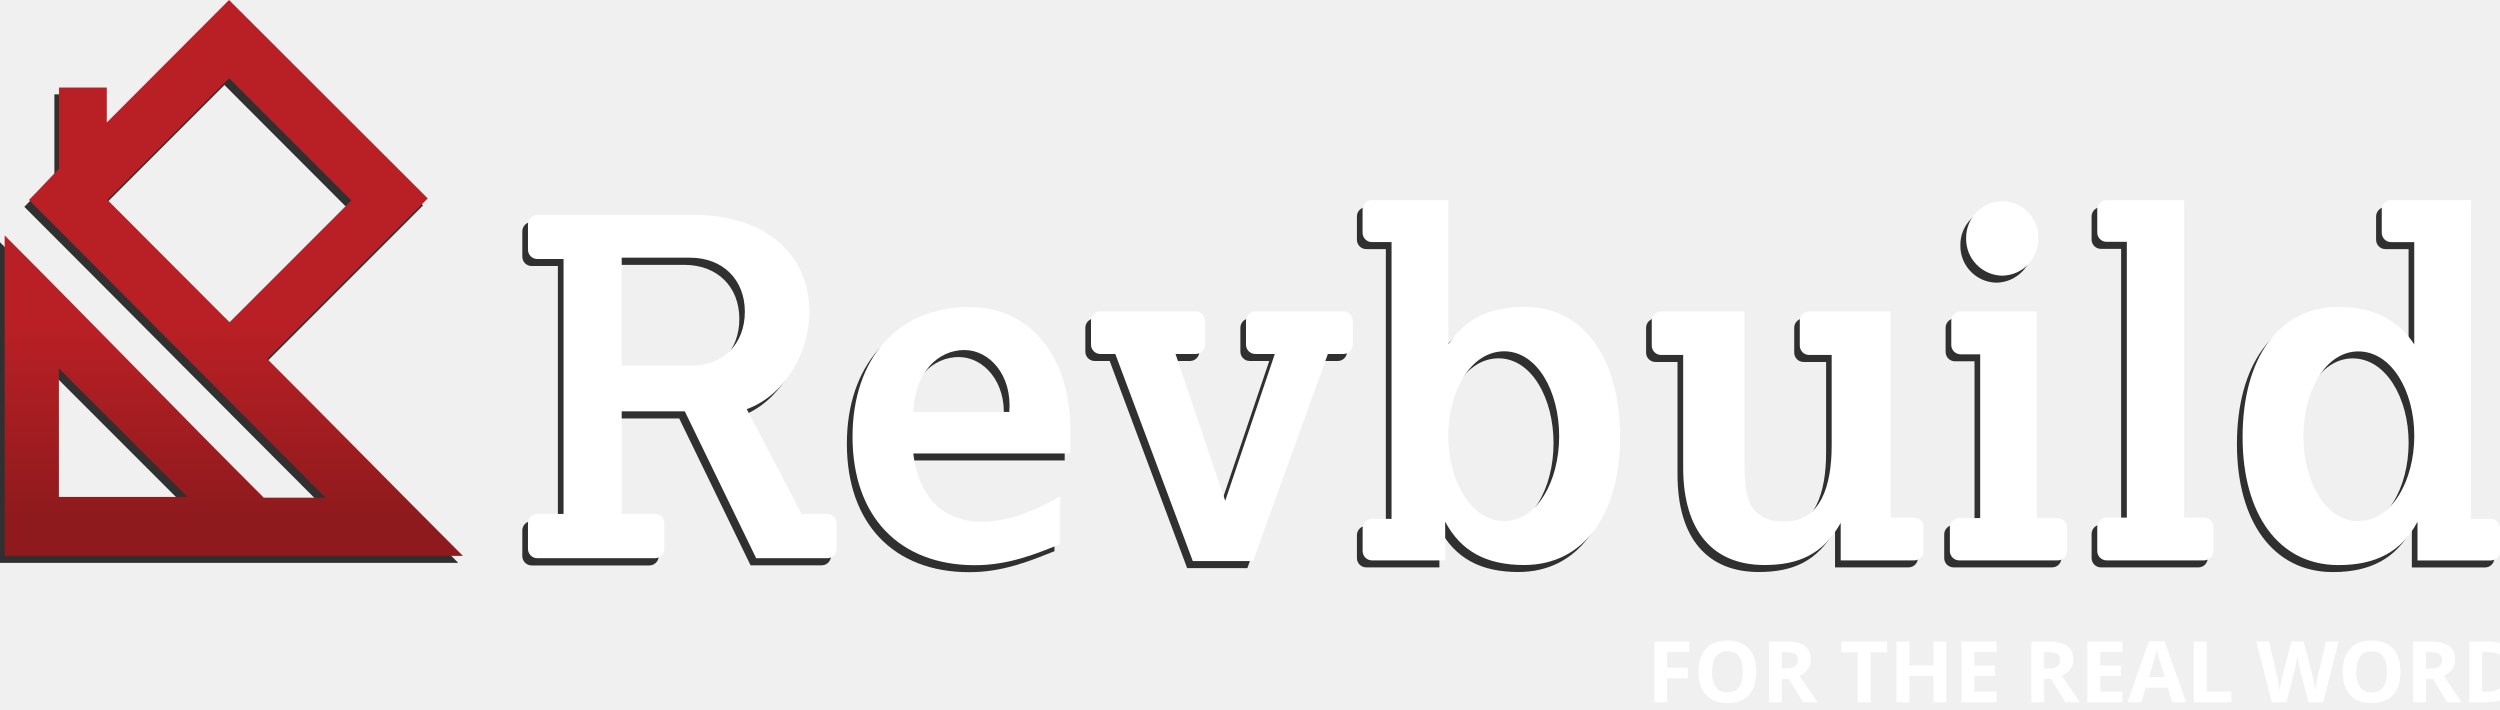
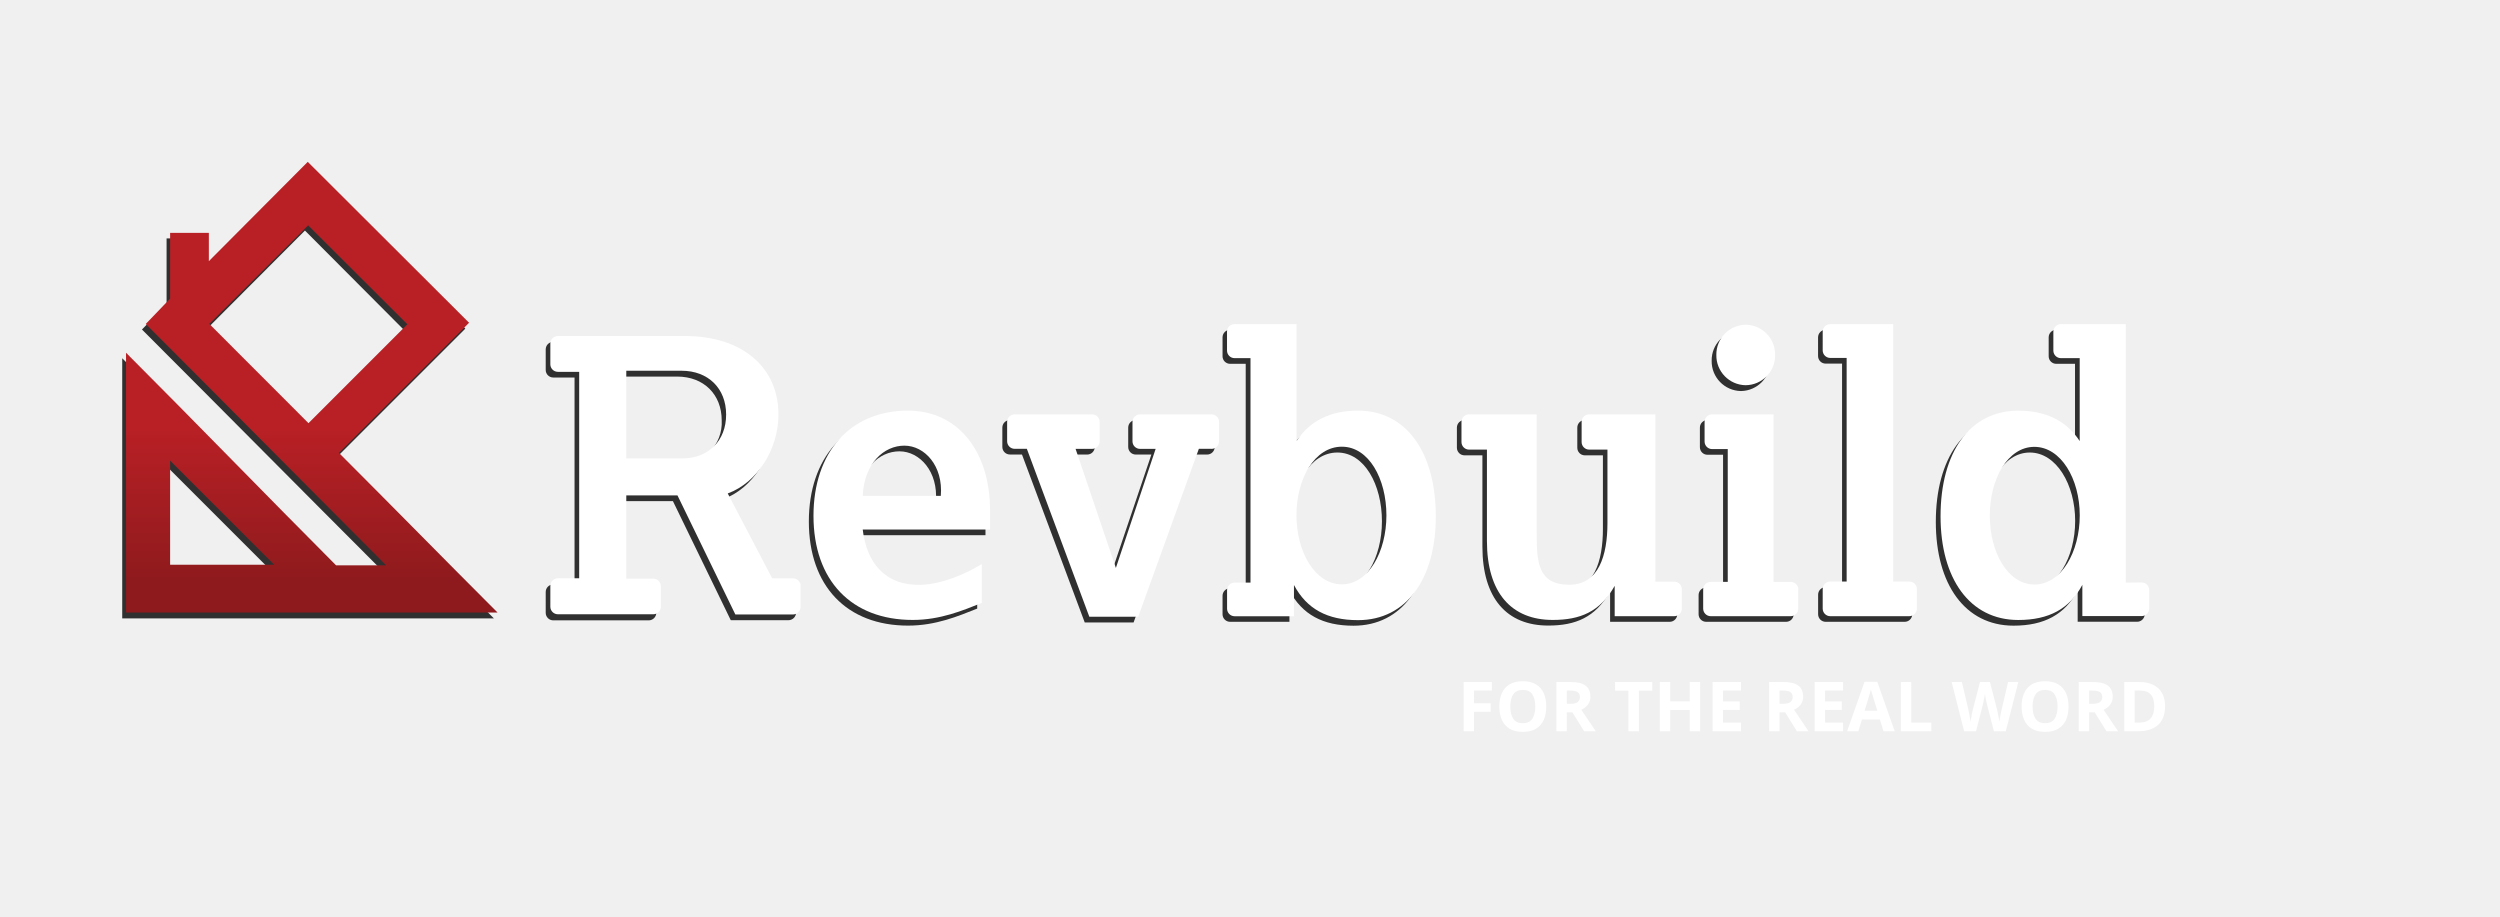
- <svg xmlns="http://www.w3.org/2000/svg" id="Layer_2" data-name="Layer 2" viewBox="0 0 1072.54 304.42">
+ <svg xmlns="http://www.w3.org/2000/svg" id="Layer_2" data-name="Layer 2" viewBox="0 0 480.25 176.09">
  <defs>
-     <style>.cls-1{opacity:0.8;}.cls-2{fill:url(#linear-gradient);}.cls-3,.cls-4{fill:#fff;}.cls-4{font-size:36.5px;font-family:Poppins-SemiBold, Poppins;font-weight:600;}</style>
-     <linearGradient id="linear-gradient" x1="100.3" y1="244.71" x2="100.3" y2="-6.68" gradientTransform="matrix(1, 0, 0, -1, 0, 245.89)" gradientUnits="userSpaceOnUse">
+     <style>.cls-1{opacity:0.8;}.cls-2{fill:url(#linear-gradient);}.cls-3,.cls-4{fill:#fff;}.cls-4{isolation:isolate;font-size:13.25px;font-family:Poppins-SemiBold, Poppins;font-weight:600;}</style>
+     <linearGradient id="linear-gradient" x1="59.89" y1="1130.78" x2="59.89" y2="1222.04" gradientTransform="translate(0 -1099.26)" gradientUnits="userSpaceOnUse">
      <stop offset="0.55" stop-color="#b92025" />
      <stop offset="0.88" stop-color="#8e1a1d" />
    </linearGradient>
  </defs>
  <g class="cls-1">
-     <path d="M23.33,75.31V40.48H43.82v15C61.34,38,78.74,20.48,96.26,3q42.57,42.57,85.25,85.13L112.65,157c28.16,28.15,55.79,56.31,83.94,84.47H0V103.93c37.48,37.48,73.66,75,111.14,112.45h26.51C95.1,173.83,53,131.28,10.43,88.73,14.91,84.26,18.91,79.78,23.33,75.31ZM78.4,216.13,23.27,161v55.12Zm18.09-74.91L148.74,89,96.29,36.48l-52.2,52.2Z" />
-     <path d="M356.51,227.53v11a4,4,0,0,1-4,4H322l-30.61-63H264.29v44.05h14.3a4,4,0,0,1,4,4v11a4,4,0,0,1-4,4H228.08a4,4,0,0,1-4-4v-11a4,4,0,0,1,4-4h11.26V114.12H228.08a4,4,0,0,1-4-4V99.25a4,4,0,0,1,4-4h67.27c30.51,0,49.44,16.75,49.44,41.52,0,18.24-11,36-26.84,41.76l23.49,45h11.07a4,4,0,0,1,4,4ZM264.29,160H294c13.87,0,23.19-9.32,23.19-23.19s-9.52-23.18-23.58-23.18H264.29Z" />
-     <path d="M456.77,197.55H389.38c2,17.24,11.58,29.72,30.57,29.28,11.49-.26,24.57-6.07,32.43-10.94v20.59c-10.11,4-21.89,9-36.55,9-32.5,0-52.51-21-52.51-55.08,0-33.49,19.35-55.68,50.06-55.68,26.15,0,43.39,21.2,43.39,52.9Zm-67.39-17.83h41.18c1.31-15.83-8.55-26.54-19.25-26.54-11.1,0-21.19,9.23-21.93,26.54Z" />
-     <path d="M573.91,154.87h-6.66l-32.11,88.86H509.3l-33.23-88.86h-6.44a4,4,0,0,1-4-4V140.62a4,4,0,0,1,4-4h40.91a4,4,0,0,1,4,4v10.25a4,4,0,0,1-4,4h-8.63l21.33,63,21.28-63h-8.38a4,4,0,0,1-4-4V140.62a4,4,0,0,1,4-4h37.77a4,4,0,0,1,4,4v10.25A4,4,0,0,1,573.91,154.87Z" />
-     <path d="M822.8,229.12v10.3a4,4,0,0,1-4,4H787.26V227.34C779.53,241,769,245.4,754.5,245.4c-21.79,0-34.82-14.26-34.82-41.81v-48.3H710.2a4,4,0,0,1-4-4V140.62a4,4,0,0,1,4-4H746v62.86c0,15.06.51,27.29,17.27,27.29,15.55,0,20.16-15.6,20.16-32.64V155.29h-9.68a4,4,0,0,1-4-4V140.62a4,4,0,0,1,4-4h35v88.5h10.13A4,4,0,0,1,822.8,229.12Z" />
-     <path d="M884.38,229.27v10.15a4,4,0,0,1-4,4H838.1a4,4,0,0,1-4-4V229.27a4,4,0,0,1,4-4h9V155h-8.4a4,4,0,0,1-4-4v-10.4a4,4,0,0,1,4-4h32.63v88.65h9a4,4,0,0,1,4,3.95Zm-27.85-108h0a15.75,15.75,0,0,1-15.5-16h0a15.76,15.76,0,0,1,15.5-16h0a15.76,15.76,0,0,1,15.5,16h0a15.75,15.75,0,0,1-15.46,16h0Z" />
-     <path d="M947.15,229.07v10.35a4,4,0,0,1-4,4H901.33a4,4,0,0,1-4-4V229.07a4,4,0,0,1,4-4H910V106.76h-8.68a4,4,0,0,1-4-4V92.87a4,4,0,0,1,4-4h33.29v136.2h8.53A4,4,0,0,1,947.15,229.07Z" />
-     <path d="M651.42,134.64c-14.66,0-25.56,5.39-32.49,16.09V88.87H586.14a4,4,0,0,0-4,4v10a4,4,0,0,0,4,4h8.41V225.6h-8.41a4,4,0,0,0-4,4v9.82a4,4,0,0,0,4,4h31.39V226.8c6.74,12.68,17.65,18.6,33.89,18.6,25.76,0,41.15-22,41.15-54.89C692.57,156.83,677.18,134.64,651.42,134.64Zm-8.51,91.93c-14.26,0-24-17.23-24-36.65,0-19.22,9.71-36.19,24-36.19,14.07,0,23.58,17,23.58,36.39S657,226.57,642.91,226.57Z" />
-     <path d="M1057.69,225.59V88.87h-34.31a4,4,0,0,0-4,4v10a4,4,0,0,0,4,4h9.94v43.89c-6.94-10.7-17.84-16.09-32.5-16.09-25.76,0-41.14,22.19-41.14,55.87,0,32.89,15.38,54.89,41.14,54.89,16.25,0,27.16-5.92,33.9-18.6v16.62h31.39a4,4,0,0,0,4-4v-9.83a4,4,0,0,0-4-4Zm-48.35,1c-14.07,0-23.58-17-23.58-36.44s9.51-36.39,23.58-36.39c14.27,0,24,17,24,36.19,0,19.39-9.73,36.61-24,36.61Z" />
+     <path d="M32,58.43V45.79h7.44v5.44c6.36-6.35,12.68-12.71,19-19q15.45,15.45,30.95,30.9l-25,25c10.22,10.22,20.26,20.44,30.48,30.66H23.48V68.82c13.61,13.61,26.74,27.23,40.35,40.83h9.62C58,94.2,42.72,78.75,27.27,63.3,28.89,61.68,30.35,60.05,32,58.43Zm20,51.13-20-20v20Zm6.58-27.2,19-19-19-19.07-18.95,19Z" />
+     <path d="M152.92,113.69v4a1.46,1.46,0,0,1-1.46,1.45H140.38L129.27,96.27h-9.84v16h5.19a1.45,1.45,0,0,1,1.45,1.45v4a1.45,1.45,0,0,1-1.45,1.45H106.28a1.45,1.45,0,0,1-1.45-1.45v-4a1.45,1.45,0,0,1,1.45-1.45h4.09V72.52h-4.09a1.45,1.45,0,0,1-1.45-1.45V67.12a1.45,1.45,0,0,1,1.45-1.45h24.43c11.07,0,17.95,6.08,17.95,15.07,0,6.63-4,13.07-9.75,15.16l8.53,16.34h4A1.46,1.46,0,0,1,152.92,113.69ZM119.43,89.18h10.79a8,8,0,0,0,8.42-8.42c0-5-3.46-8.42-8.56-8.42H119.43Z" />
+     <path d="M189.31,102.81H164.84c.73,6.26,4.21,10.79,11.1,10.63,4.17-.09,8.92-2.2,11.78-4v7.47c-3.67,1.46-7.95,3.27-13.27,3.27-11.8,0-19.07-7.62-19.07-20,0-12.15,7-20.21,18.18-20.21,9.49,0,15.75,7.7,15.75,19.2Zm-24.47-6.47h14.94c.48-5.75-3.1-9.64-7-9.64S165.11,90.05,164.84,96.34Z" />
+     <path d="M231.84,87.31h-2.42l-11.66,32.27h-9.38L196.32,87.31H194a1.45,1.45,0,0,1-1.45-1.45V82.14A1.45,1.45,0,0,1,194,80.69h14.85a1.45,1.45,0,0,1,1.45,1.45v3.73a1.45,1.45,0,0,1-1.45,1.45h-3.14l7.75,22.87,7.72-22.87h-3a1.45,1.45,0,0,1-1.45-1.45V82.14a1.45,1.45,0,0,1,1.45-1.45h13.71a1.45,1.45,0,0,1,1.45,1.45v3.73a1.45,1.45,0,0,1-1.45,1.45Z" />
+     <path d="M322.2,114.27V118a1.45,1.45,0,0,1-1.45,1.45H309.3v-5.84c-2.81,5-6.63,6.56-11.89,6.56-7.91,0-12.64-5.18-12.64-15.18V87.47h-3.44A1.46,1.46,0,0,1,279.87,86V82.14a1.45,1.45,0,0,1,1.46-1.45h13v22.82c0,5.47.19,9.91,6.27,9.91,5.65,0,7.32-5.66,7.32-11.85V87.47H304.4A1.45,1.45,0,0,1,303,86V82.14a1.45,1.45,0,0,1,1.45-1.45h12.71v32.13h3.67A1.45,1.45,0,0,1,322.2,114.27Z" />
+     <path d="M344.56,114.33V118a1.45,1.45,0,0,1-1.46,1.45H327.75A1.45,1.45,0,0,1,326.3,118v-3.68a1.45,1.45,0,0,1,1.45-1.46H331V87.36h-3a1.45,1.45,0,0,1-1.45-1.45V82.14A1.45,1.45,0,0,1,328,80.69h11.85v32.19h3.27a1.45,1.45,0,0,1,1.45,1.43ZM334.44,75.12h0a5.72,5.72,0,0,1-5.63-5.81h0a5.72,5.72,0,0,1,5.63-5.81h0a5.72,5.72,0,0,1,5.63,5.81h0a5.72,5.72,0,0,1-5.61,5.81h0Z" />
+     <path d="M367.34,114.25V118a1.45,1.45,0,0,1-1.45,1.45H350.71a1.45,1.45,0,0,1-1.45-1.45v-3.76a1.45,1.45,0,0,1,1.45-1.45h3.15V69.85h-3.15a1.45,1.45,0,0,1-1.46-1.45V64.81a1.46,1.46,0,0,1,1.46-1.46h12.08V112.8h3.1a1.45,1.45,0,0,1,1.45,1.45Z" />
+     <path d="M260,80c-5.32,0-9.28,2-11.8,5.84V63.35h-11.9a1.45,1.45,0,0,0-1.45,1.46v3.63a1.45,1.45,0,0,0,1.45,1.45h3V113h-3a1.45,1.45,0,0,0-1.45,1.46V118a1.45,1.45,0,0,0,1.45,1.45h11.4v-6c2.45,4.6,6.41,6.75,12.31,6.75,9.35,0,14.93-8,14.93-19.93C274.92,88,269.33,80,260,80Zm-3.09,33.37c-5.18,0-8.71-6.25-8.71-13.3s3.52-13.14,8.71-13.14,8.56,6.17,8.56,13.21-3.45,13.24-8.56,13.24Z" />
+     <path d="M407.48,113V63.35H395a1.45,1.45,0,0,0-1.45,1.46v3.63A1.45,1.45,0,0,0,395,69.89h3.61V85.82c-2.52-3.88-6.48-5.84-11.8-5.84-9.35,0-14.94,8.06-14.94,20.28,0,11.95,5.59,19.93,14.94,19.93,5.9,0,9.86-2.15,12.31-6.75v6h11.39A1.46,1.46,0,0,0,412,118v-3.56a1.46,1.46,0,0,0-1.46-1.46Zm-17.56.37c-5.11,0-8.56-6.17-8.56-13.23s3.45-13.21,8.56-13.21,8.72,6.17,8.72,13.14-3.54,13.29-8.72,13.29Z" />
  </g>
-   <path class="cls-2" d="M25.33,72.36V37.56H45.82v15C63.34,35,80.74,17.56,98.26,0q42.57,42.56,85.25,85.13L114.65,154c28.16,28.16,55.79,56.32,83.94,84.48H2V101c37.48,37.5,73.66,75,111.14,112.5h26.51C97.1,170.88,55,128.33,12.43,85.78,16.91,81.3,20.91,76.83,25.33,72.36ZM80.4,213.18,25.27,158.06v55.12Zm18.09-74.91L150.74,86,98.29,33.57,46.09,85.76Z" />
-   <path class="cls-3" d="M358.91,224.48v11a4,4,0,0,1-4,4h-30.5l-30.61-63H266.72v44H281a4,4,0,0,1,4,4v11a4,4,0,0,1-4,4H230.51a4,4,0,0,1-4-4v-11a4,4,0,0,1,4-4h11.26V111.12H230.51a4,4,0,0,1-4-4V96.24a4,4,0,0,1,4-4h67.27c30.51,0,49.44,16.75,49.44,41.53,0,18.23-11,36-26.84,41.76l23.53,44.95h11A4,4,0,0,1,358.91,224.48Zm-92.22-67.57h29.67c13.87,0,23.19-9.31,23.19-23.18S310,110.55,296,110.55H266.72Z" />
-   <path class="cls-3" d="M459.2,194.55H391.81c2,17.24,11.58,29.71,30.57,29.28,11.49-.27,24.57-6.08,32.43-10.94v20.59c-10.11,4-21.89,9-36.55,9-32.5,0-52.51-21-52.51-55.09,0-33.48,19.35-55.68,50.06-55.68,26.15,0,43.39,21.2,43.39,52.91Zm-67.39-17.83H433c1.31-15.84-8.55-26.55-19.25-26.55C402.64,150.17,392.55,159.4,391.81,176.72Z" />
-   <path class="cls-3" d="M576.34,151.86h-6.66l-32.11,88.86H511.73l-33.24-88.86h-6.43a4,4,0,0,1-4-4V137.61a4,4,0,0,1,4-4H513a4,4,0,0,1,4,4v10.25a4,4,0,0,1-4,4h-8.68l21.32,63,21.28-63h-8.37a4,4,0,0,1-4-4V137.61a4,4,0,0,1,4-4h37.82a4,4,0,0,1,4,4v10.25a4,4,0,0,1-4,4Z" />
-   <path class="cls-3" d="M825.23,226.12v10.29a4,4,0,0,1-4,4H789.69V224.34C782,238,771.4,242.4,756.93,242.4c-21.79,0-34.82-14.27-34.82-41.81V152.28h-9.48a4,4,0,0,1-4-4V137.61a4,4,0,0,1,4-4h35.76v62.87c0,15.05.51,27.28,17.27,27.28,15.55,0,20.16-15.59,20.16-32.63V152.28h-9.68a4,4,0,0,1-4-4V137.61a4,4,0,0,1,4-4h35v88.51h10.13A4,4,0,0,1,825.23,226.12Z" />
-   <path class="cls-3" d="M886.81,226.27v10.14a4,4,0,0,1-4,4H840.53a4,4,0,0,1-4-4V226.27a4,4,0,0,1,4-4h9V152h-8.4a4,4,0,0,1-4-4V137.61a4,4,0,0,1,4-4h32.63v88.66h9a4,4,0,0,1,4,3.95ZM859,118.27h0a15.76,15.76,0,0,1-15.5-16h0a15.75,15.75,0,0,1,15.5-16h0a15.75,15.75,0,0,1,15.5,16h0a15.76,15.76,0,0,1-15.48,16h0Z" />
-   <path class="cls-3" d="M949.58,226.06v10.35a4,4,0,0,1-4,4H903.76a4,4,0,0,1-4-4V226.06a4,4,0,0,1,4-4h8.68V103.75h-8.68a4,4,0,0,1-4-4V89.86a4,4,0,0,1,4-4h33.29v136.2h8.53a4,4,0,0,1,4,4Z" />
-   <path class="cls-3" d="M653.85,131.63c-14.66,0-25.56,5.4-32.49,16.09V85.86H588.57a4,4,0,0,0-4,4v10a4,4,0,0,0,4,4H597V222.59h-8.41a4,4,0,0,0-4,4v9.82a4,4,0,0,0,4,4H620V223.8c6.74,12.68,17.65,18.6,33.89,18.6,25.76,0,41.15-22,41.15-54.89C695,153.83,679.61,131.63,653.85,131.63Zm-8.52,91.93c-14.26,0-24-17.23-24-36.64,0-19.23,9.71-36.2,24-36.2,14.07,0,23.58,17,23.58,36.39s-9.51,36.45-23.58,36.45Z" />
-   <path class="cls-3" d="M1060.12,222.59V85.87h-34.31a4,4,0,0,0-4,4v10a4,4,0,0,0,4,4h9.94v43.89c-6.94-10.7-17.84-16.09-32.5-16.09-25.76,0-41.14,22.19-41.14,55.87,0,32.89,15.38,54.89,41.14,54.89,16.25,0,27.16-5.92,33.9-18.6v16.62h31.39a4,4,0,0,0,4-4v-9.83a4,4,0,0,0-4-4Zm-48.35,1c-14.07,0-23.58-17-23.58-36.44s9.51-36.39,23.58-36.39c14.27,0,24,17,24,36.19,0,19.39-9.73,36.61-24,36.61Z" />
-   <text class="cls-4" transform="translate(706.52 301.29)">FOR THE REAL WORD</text>
+   <path class="cls-2" d="M32.68,57.36V44.73h7.44v5.44l19-19.08Q74.61,46.54,90.11,62l-25,25c10.22,10.22,20.25,20.45,30.47,30.67H24.21V67.76C37.81,81.37,51,95,64.56,108.6h9.62C58.73,93.13,43.45,77.68,28,62.23,29.62,60.6,31.07,59,32.68,57.36Zm20,51.12-20-20v20Zm6.58-27.19,19-19-19.06-19L40.21,62.22Z" />
+   <path class="cls-3" d="M153.78,112.59v4a1.45,1.45,0,0,1-1.45,1.45H141.26L130.14,95.16h-9.83v16h5.19a1.45,1.45,0,0,1,1.45,1.46v4A1.45,1.45,0,0,1,125.5,118H107.17a1.45,1.45,0,0,1-1.45-1.45v-4a1.45,1.45,0,0,1,1.45-1.46h4.09V71.43h-4.09A1.45,1.45,0,0,1,105.72,70V66a1.45,1.45,0,0,1,1.45-1.45h24.42c11.08,0,17.95,6.08,17.95,15.07,0,6.62-4,13.07-9.74,15.17l8.54,16.31h4a1.46,1.46,0,0,1,1.46,1.46ZM120.3,88.06h10.77c5,0,8.42-3.38,8.42-8.42s-3.46-8.42-8.55-8.42H120.31Z" />
+   <path class="cls-3" d="M190.19,101.72H165.73c.72,6.26,4.2,10.79,11.1,10.63,4.17-.1,8.92-2.21,11.77-4v7.47c-3.67,1.46-7.95,3.27-13.27,3.27-11.8,0-19.06-7.62-19.06-20,0-12.15,7-20.21,18.17-20.21,9.49,0,15.75,7.69,15.75,19.21Zm-24.46-6.47h15c.48-5.75-3.1-9.64-7-9.64s-7.71,3.35-8,9.64Z" />
+   <path class="cls-3" d="M232.72,86.22H230.3l-11.65,32.26h-9.39l-12-32.26h-2.34a1.45,1.45,0,0,1-1.45-1.45V81.06a1.45,1.45,0,0,1,1.45-1.46h14.87a1.45,1.45,0,0,1,1.45,1.46v3.72a1.45,1.45,0,0,1-1.45,1.45h-3.17l7.74,22.87L222,86.23h-3a1.45,1.45,0,0,1-1.45-1.45V81.06A1.45,1.45,0,0,1,219,79.6h13.73a1.45,1.45,0,0,1,1.45,1.46v3.72a1.45,1.45,0,0,1-1.45,1.45Z" />
+   <path class="cls-3" d="M323.08,113.18v3.74a1.45,1.45,0,0,1-1.45,1.45H310.18v-5.83c-2.79,5-6.64,6.55-11.9,6.55-7.91,0-12.64-5.18-12.64-15.18V86.37H282.2a1.45,1.45,0,0,1-1.45-1.45V81.06a1.45,1.45,0,0,1,1.45-1.46h13v22.83c0,5.46.19,9.9,6.27,9.9,5.65,0,7.32-5.66,7.32-11.84V86.37h-3.51a1.45,1.45,0,0,1-1.45-1.45V81.06a1.45,1.45,0,0,1,1.45-1.46H318v32.14h3.67A1.45,1.45,0,0,1,323.08,113.18Z" />
+   <path class="cls-3" d="M345.44,113.24v3.68a1.45,1.45,0,0,1-1.45,1.45H328.63a1.45,1.45,0,0,1-1.45-1.45v-3.68a1.45,1.45,0,0,1,1.45-1.46h3.27V86.27h-3a1.45,1.45,0,0,1-1.45-1.45V81.06a1.45,1.45,0,0,1,1.45-1.46H340.7v32.19H344a1.45,1.45,0,0,1,1.46,1.45ZM335.34,74h0a5.72,5.72,0,0,1-5.63-5.81h0a5.72,5.72,0,0,1,5.63-5.81h0A5.71,5.71,0,0,1,341,68.22h0A5.72,5.72,0,0,1,335.34,74Z" />
+   <path class="cls-3" d="M368.23,113.16v3.76a1.45,1.45,0,0,1-1.46,1.45H351.59a1.45,1.45,0,0,1-1.45-1.45v-3.76a1.45,1.45,0,0,1,1.45-1.45h3.15V68.76h-3.15a1.45,1.45,0,0,1-1.45-1.46V63.71a1.45,1.45,0,0,1,1.45-1.45h12.09v49.45h3.09A1.45,1.45,0,0,1,368.23,113.16Z" />
+   <path class="cls-3" d="M260.86,78.88c-5.32,0-9.28,2-11.79,5.84V62.26H237.16a1.45,1.45,0,0,0-1.45,1.45v3.63a1.45,1.45,0,0,0,1.45,1.46h3.06v43.12h-3.05a1.45,1.45,0,0,0-1.45,1.45v3.56a1.45,1.45,0,0,0,1.45,1.45h11.4v-6c2.45,4.6,6.41,6.75,12.31,6.75,9.35,0,14.94-8,14.94-19.93C275.8,86.94,270.21,78.88,260.86,78.88Zm-3.09,33.37c-5.18,0-8.72-6.25-8.72-13.3s3.53-13.14,8.72-13.14S266.33,92,266.33,99,262.88,112.25,257.77,112.25Z" />
+   <path class="cls-3" d="M408.36,111.92V62.26H395.9a1.45,1.45,0,0,0-1.45,1.46v3.63a1.45,1.45,0,0,0,1.45,1.45h3.61V84.73c-2.52-3.88-6.48-5.84-11.8-5.84-9.35,0-14.93,8.06-14.93,20.29,0,11.94,5.58,19.92,14.93,19.92,5.9,0,9.86-2.15,12.31-6.75v6h11.39a1.45,1.45,0,0,0,1.45-1.45v-3.56a1.45,1.45,0,0,0-1.45-1.45Zm-17.56.36c-5.1,0-8.56-6.17-8.56-13.23s3.46-13.21,8.56-13.21S399.52,92,399.52,99s-3.53,13.29-8.72,13.29Z" />
+   <text class="cls-4" transform="translate(279.98 140.47)">FOR THE REAL WORD</text>
</svg>
